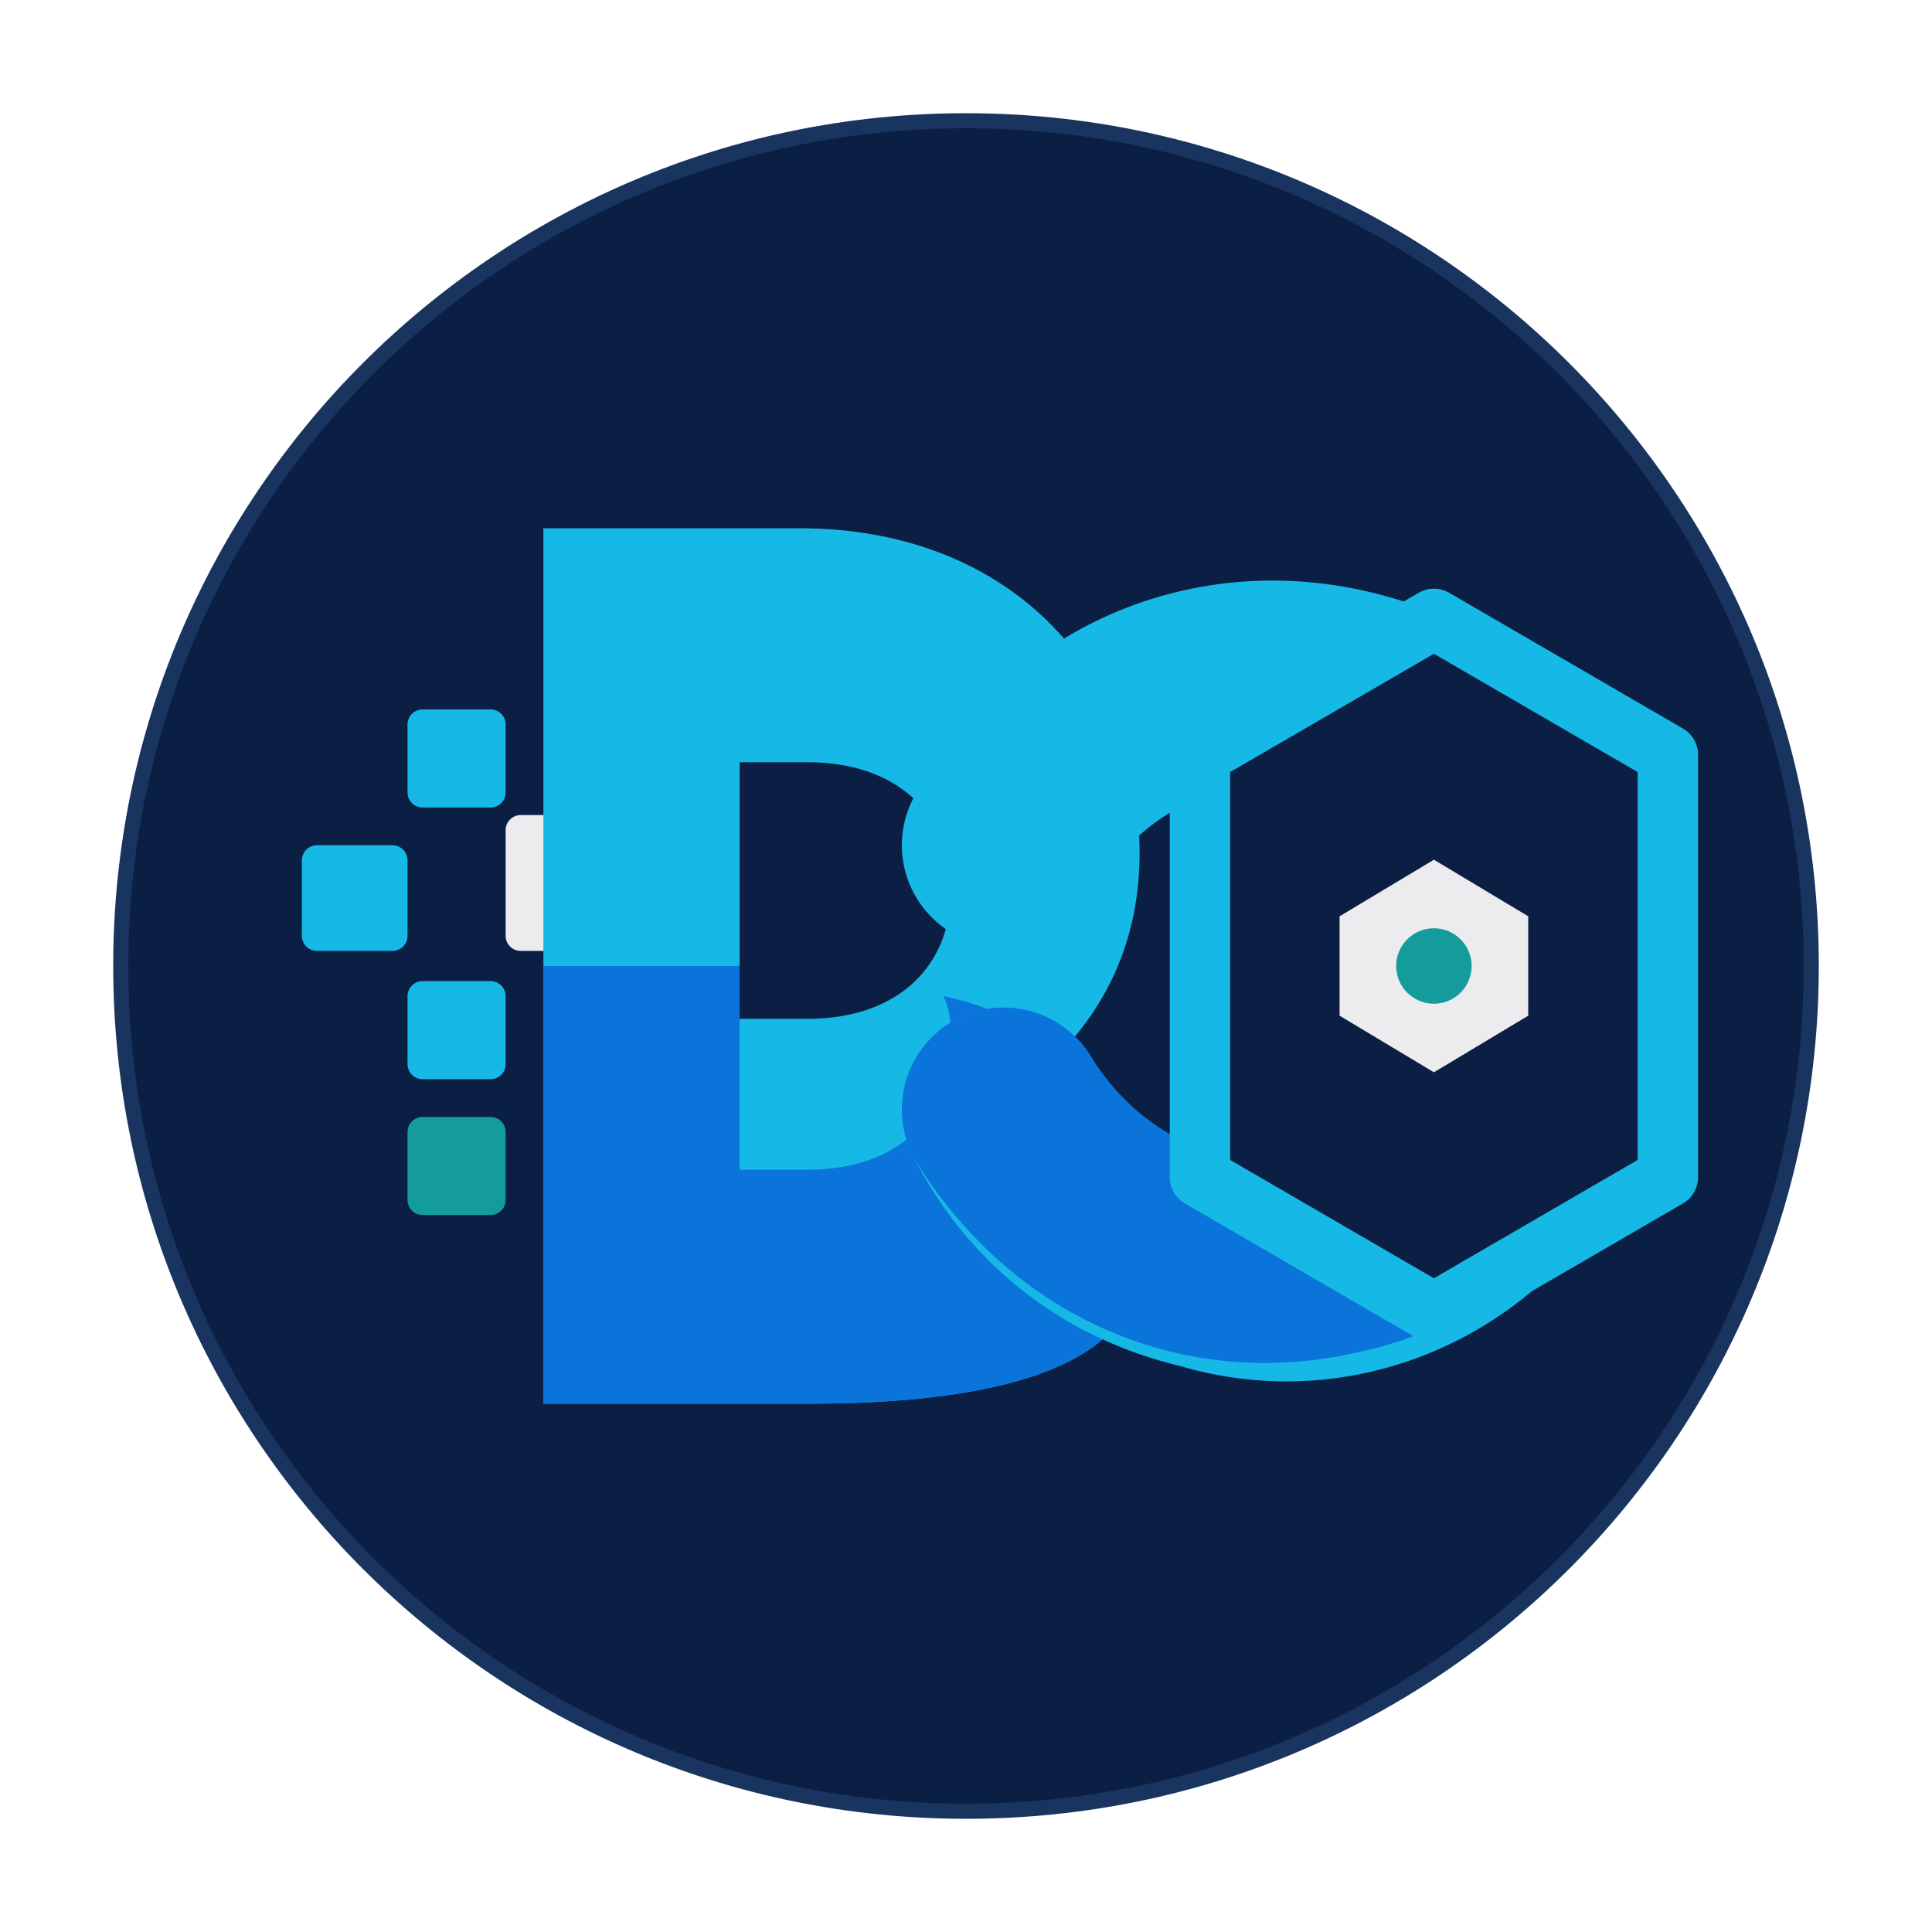
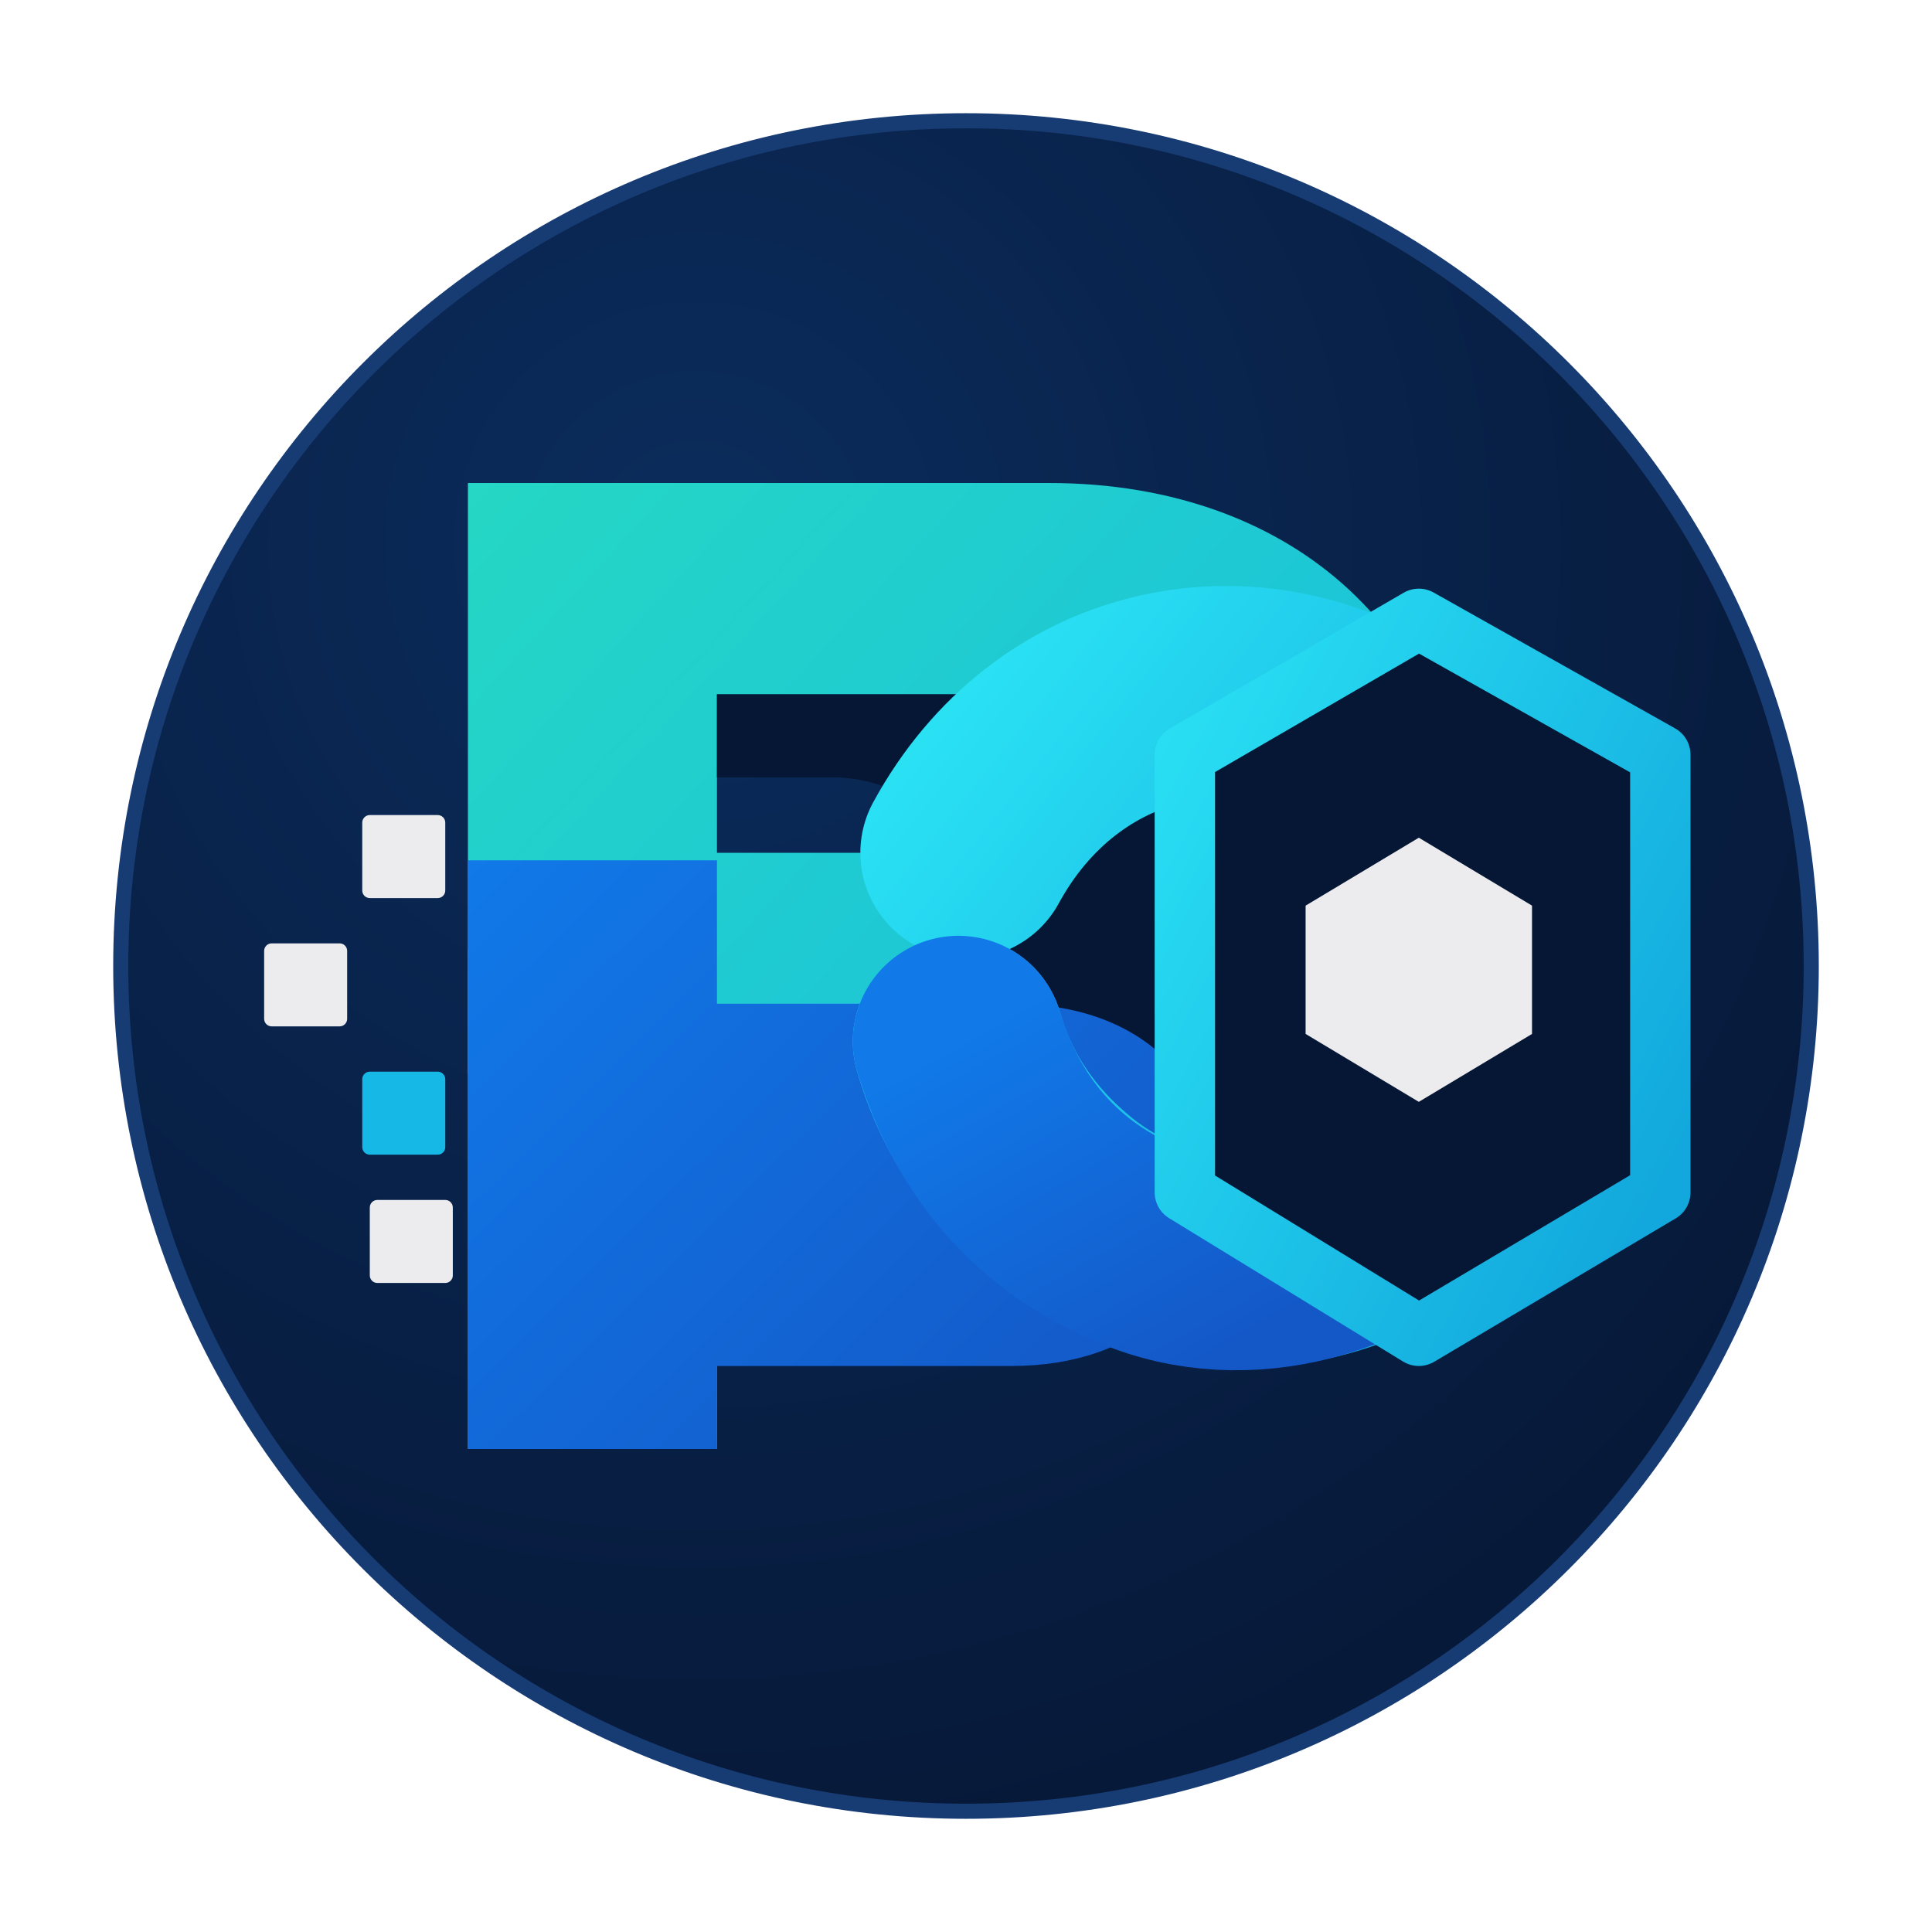
<svg xmlns="http://www.w3.org/2000/svg" viewBox="0 0 256 256" role="img" aria-labelledby="title desc" data-capability-motif="dcc-flow-and-mcp-gateway">
-   <circle cx="128" cy="128" r="112" fill="#0B1F45" />
-   <circle cx="128" cy="128" r="112" fill="none" stroke="#18345F" stroke-width="2" />
-   <g fill="#16B9E6">
-     <rect x="40" y="112" width="14" height="14" rx="2" />
-     <rect x="54" y="94" width="13" height="13" rx="2" />
-     <rect x="54" y="130" width="13" height="13" rx="2" />
-     <rect x="67" y="108" width="18" height="18" rx="2" fill="#ECECEF" />
+   <defs>
+     <radialGradient id="badge" cx="34%" cy="25%" r="86%">
+       <stop offset="0" stop-color="#0B2C5C" />
+       <stop offset="1" stop-color="#061735" />
+     </radialGradient>
+     <linearGradient id="teal" x1="0" y1="0" x2="1" y2="0.9">
+       <stop offset="0" stop-color="#25D7C4" />
+       <stop offset="1" stop-color="#16B9E6" />
+     </linearGradient>
+     <linearGradient id="cyan" x1="0" y1="0" x2="1" y2="0.8">
+       <stop offset="0" stop-color="#2AE1F4" />
+       <stop offset="1" stop-color="#12A8DD" />
+     </linearGradient>
+     <linearGradient id="blue" x1="0" y1="0" x2="1" y2="0.8">
+       <stop offset="0" stop-color="#1179E8" />
+       <stop offset="1" stop-color="#1458C8" />
+     </linearGradient>
+   </defs>
+   <circle cx="128" cy="128" r="112" fill="url(#badge)" />
+   <circle cx="128" cy="128" r="112" fill="none" stroke="#173B73" stroke-width="2" />
+   <g shape-rendering="geometricPrecision">
+     <rect x="35" y="125" width="11" height="11" rx="1" fill="#ECECEF" />
+     <rect x="48" y="108" width="11" height="11" rx="1" fill="#ECECEF" />
+     <rect x="48" y="142" width="11" height="11" rx="1" fill="#16B9E6" />
+     <rect x="62" y="124" width="20" height="20" rx="2" fill="#16B9E6" />
+     <rect x="49" y="159" width="11" height="11" rx="1" fill="#ECECEF" />
+     <path d="M62 64H139C172 64 194 85 194 115C194 130 189 141 179 151H146C156 141 161 129 161 116C161 101 150 92 134 92H95V113H134C151 113 161 123 161 137C161 148 155 156 145 161H95V192H62V64Z" fill="url(#teal)" />
+     <path d="M95 92H134C151 92 161 101 161 116C161 129 156 141 146 151H112C121 141 126 130 126 118C126 109 120 103 110 103H95V92Z" fill="#061735" />
+     <path d="M62 114H95V133H134C151 133 161 143 161 157C161 171 151 181 134 181H95V192H62V114Z" fill="url(#blue)" />
+     <path d="M128 113C140 91 165 86 184 98C203 110 208 134 196 151C184 169 157 173 140 158C133 152 129 145 127 138" fill="none" stroke="url(#cyan)" stroke-width="28" stroke-linecap="round" />
+     <path d="M127 138C131 151 139 160 151 165C165 171 182 166 192 155" fill="none" stroke="url(#blue)" stroke-width="28" stroke-linecap="round" />
+     <path d="M188 82L220 100V158L188 177L157 158V100Z" fill="#061735" stroke="url(#cyan)" stroke-width="8" stroke-linejoin="round" />
+     <path d="M188 111L203 120V137L188 146L173 137V120Z" fill="#ECECEF" />
  </g>
-   <rect x="54" y="148" width="13" height="13" rx="2" fill="#149C9C" />
-   <path d="M72 70H106C133 70 151 88 151 113C151 124 147 133 140 140C147 148 151 157 151 167C151 180 135 186 107 186H72V70Z" fill="#16B9E6" />
-   <path d="M98 101H107C119 101 126 108 126 118C126 128 119 135 107 135H98V101Z" fill="#0B1F45" />
-   <path d="M72 128H98V155H107C119 155 126 148 126 138C126 136 126 134 125 132C135 134 143 140 147 148C150 153 151 159 151 167C151 180 135 186 107 186H72V128Z" fill="#0A74DA" />
-   <path d="M133 112C143 94 162 87 180 92C202 98 214 119 207 141C201 162 180 174 160 168C147 165 138 157 133 147" fill="none" stroke="#16B9E6" stroke-width="27" stroke-linecap="round" stroke-linejoin="round" />
-   <path d="M133 147C143 163 160 170 177 166C187 164 195 158 201 149" fill="none" stroke="#0A74DA" stroke-width="27" stroke-linecap="round" stroke-linejoin="round" />
-   <path d="M190 82L221 100V156L190 174L159 156V100Z" fill="#0B1F45" stroke="#16B9E6" stroke-width="8" stroke-linejoin="round" />
-   <path d="M190 111L205 120V136L190 145L175 136V120Z" fill="#ECECEF" stroke="#0B1F45" stroke-width="5" stroke-linejoin="round" />
-   <circle cx="190" cy="128" r="5" fill="#149C9C" />
</svg>
